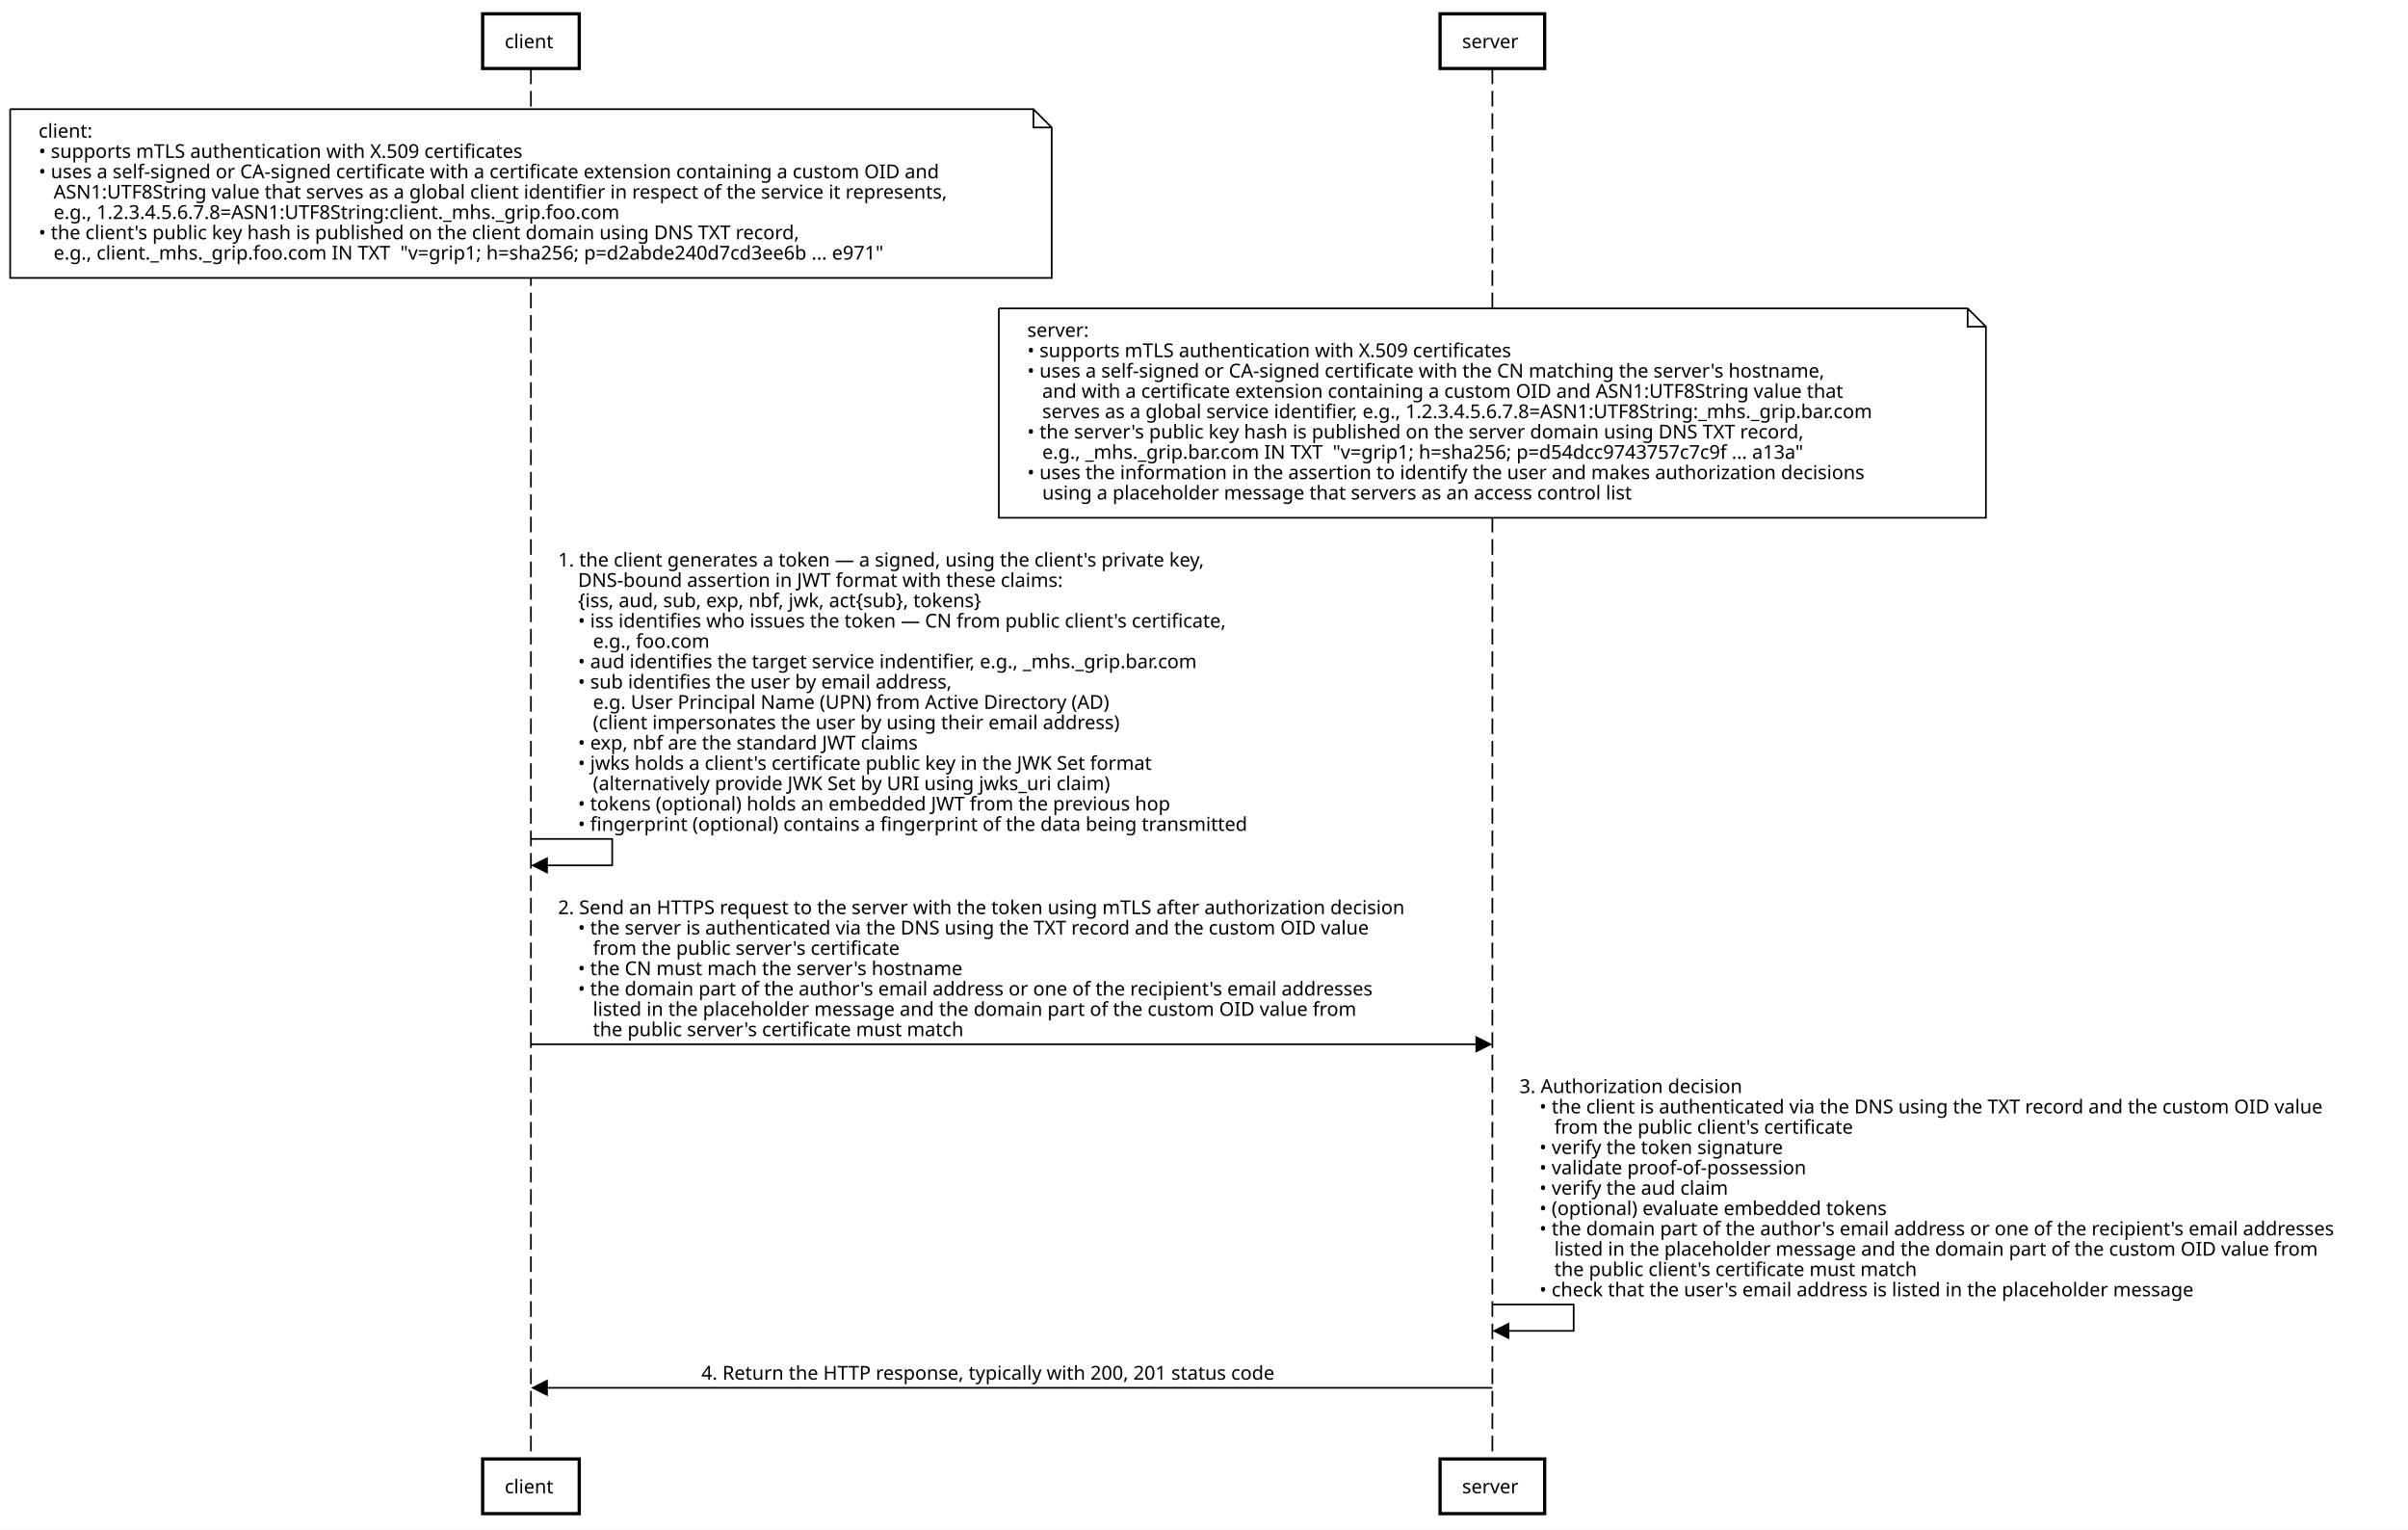
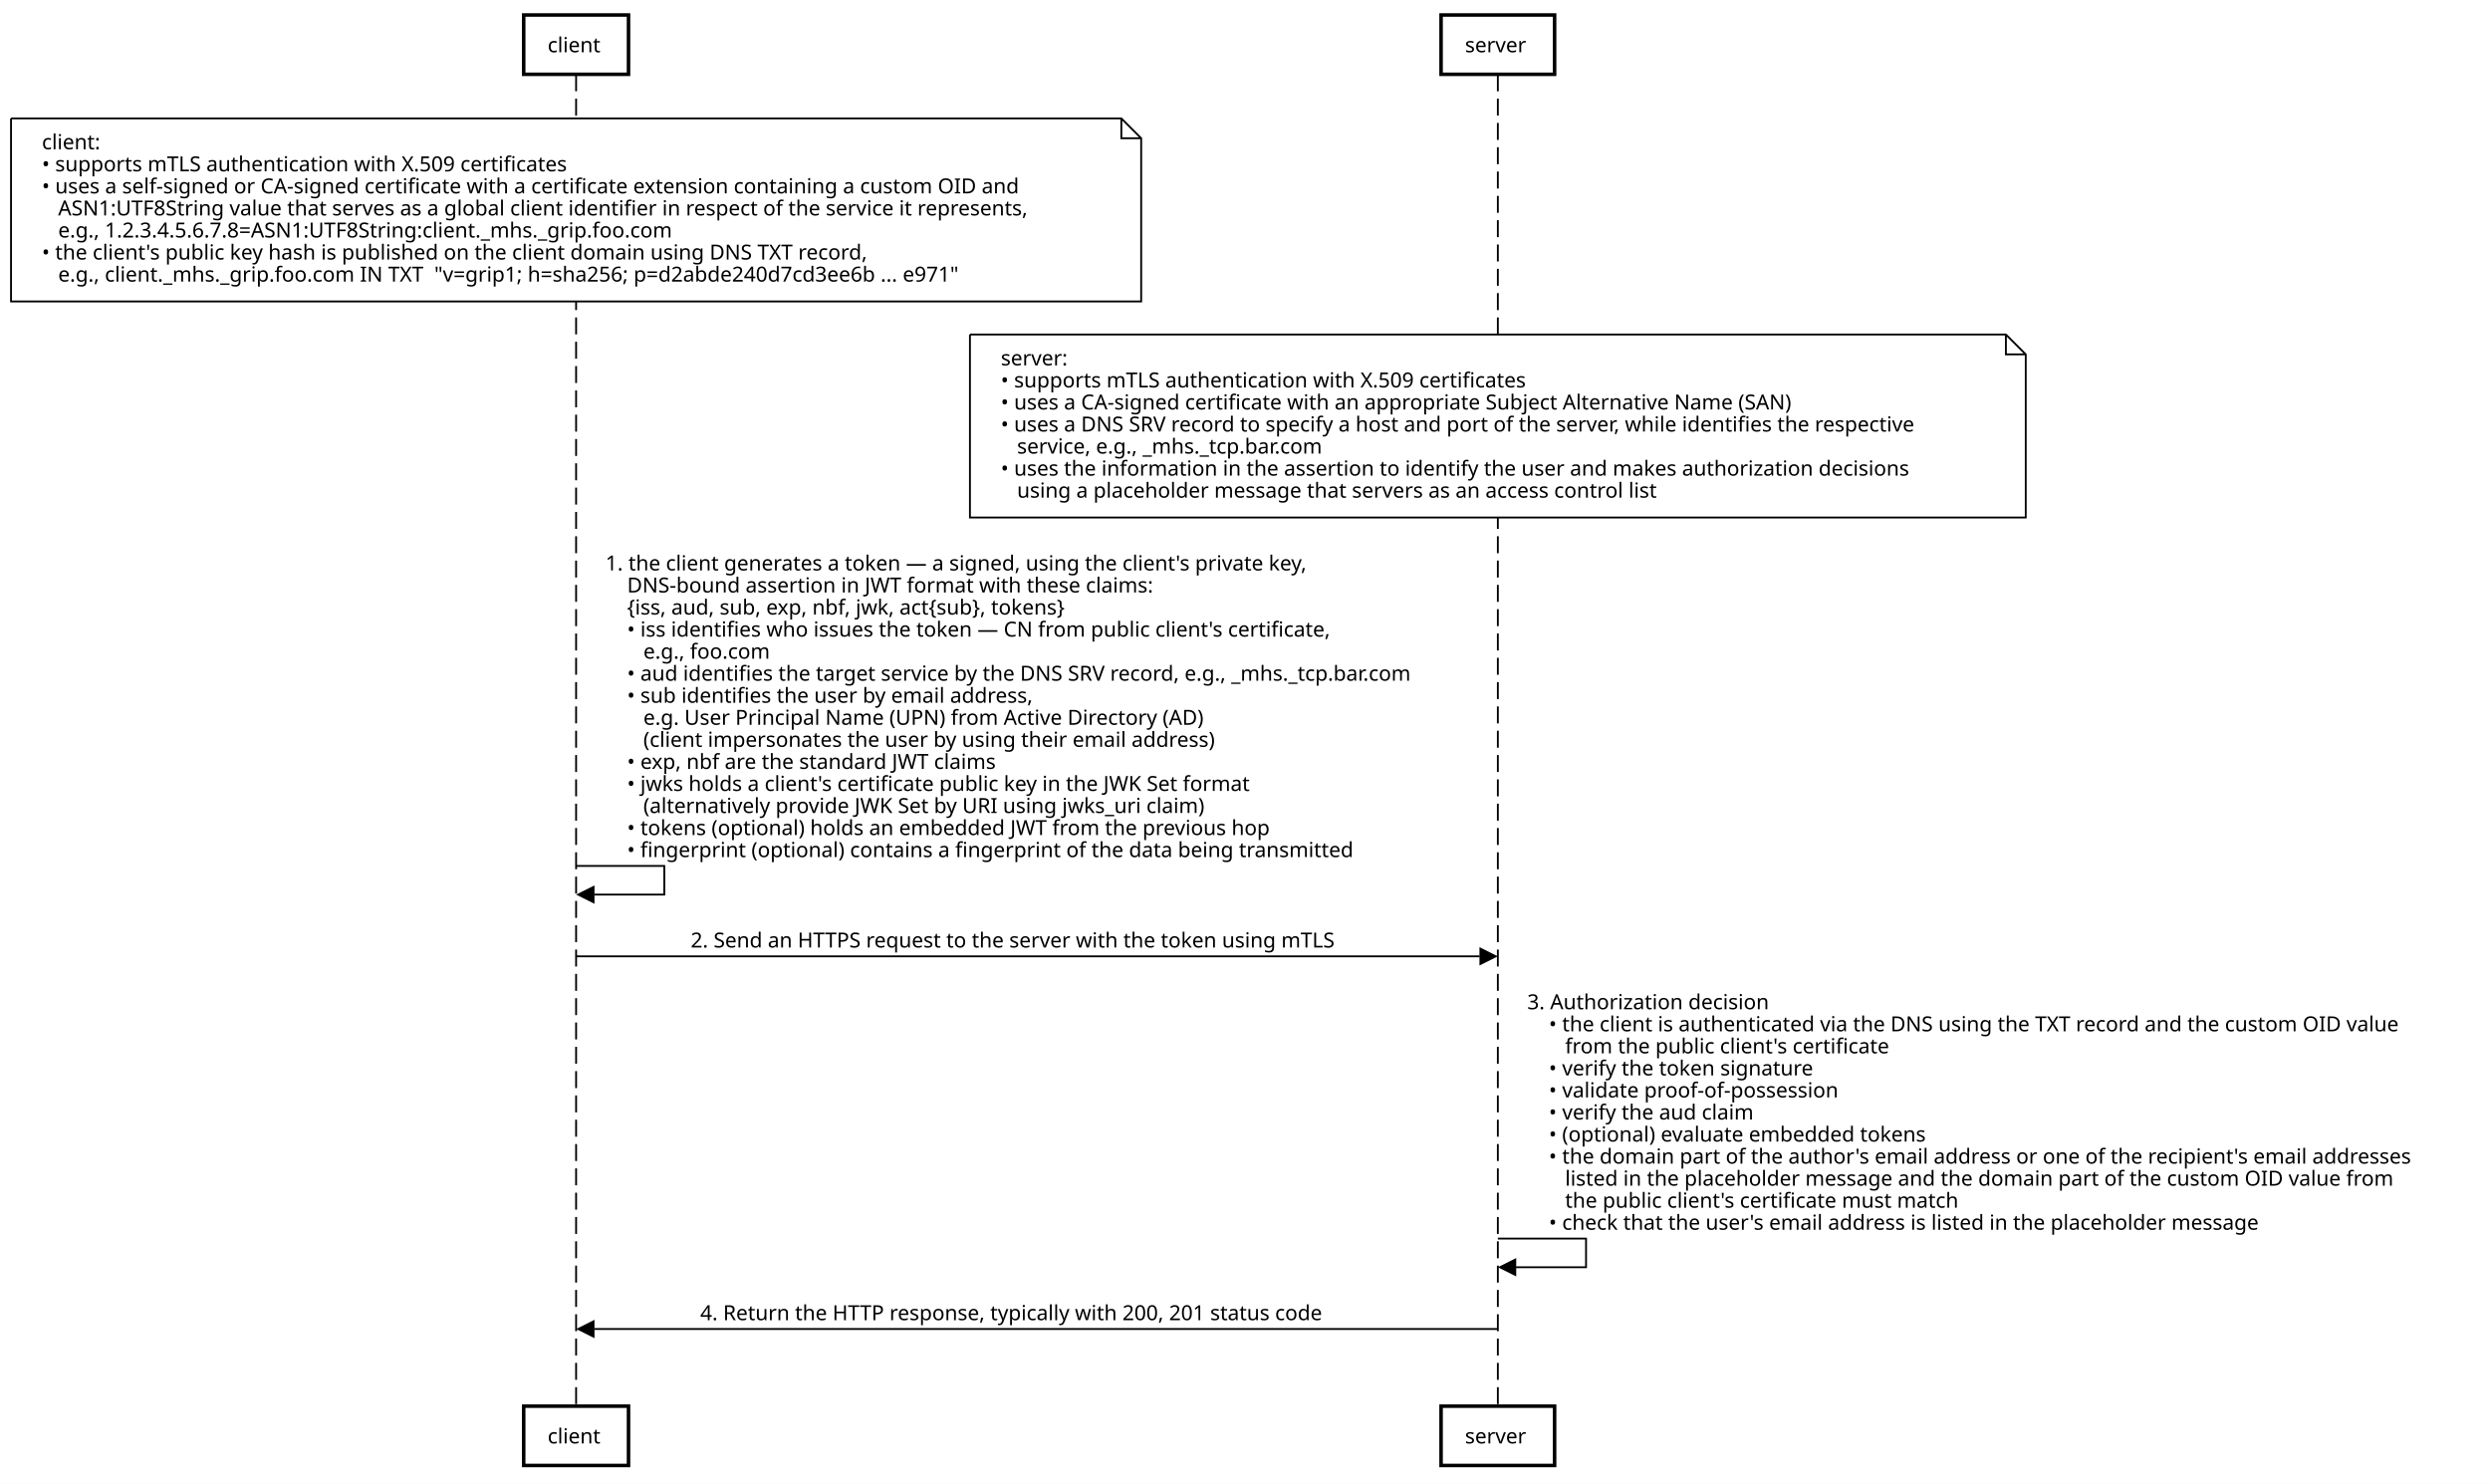
- <svg xmlns="http://www.w3.org/2000/svg" version="1.1" width="1340" height="851">
+ <svg xmlns="http://www.w3.org/2000/svg" version="1.1" width="1277" height="761">
  <defs />
  <g>
    <g />
    <g />
    <g />
    <g />
    <g />
    <g />
    <g />
    <g />
    <g />
    <g />
    <g />
    <g />
    <g />
    <g />
    <g />
    <g />
    <g />
    <g />
    <g />
    <g />
    <g />
    <g />
    <g />
    <g />
    <g />
    <g />
    <g />
    <g />
    <g />
    <g />
    <g />
    <g />
    <g />
    <g />
    <g />
    <g />
    <g />
    <g />
    <g />
    <g />
    <g />
    <g />
    <g />
-     <g />
-     <g />
-     <g />
-     <g />
-     <g />
-     <g />
-     <g />
-     <g />
-     <g>
-       <rect fill="white" stroke="none" x="0" y="0" width="1340" height="851" />
-     </g>
-     <g />
-     <g>
-       <path fill="none" stroke="black" paint-order="fill stroke markers" d=" M 295.454 38.111 L 295.454 811.646" stroke-miterlimit="10" stroke-width="0.942" stroke-dasharray="8.699,3.77" />
-       <path fill="none" stroke="black" paint-order="fill stroke markers" d=" M 830.478 38.111 L 830.478 811.646" stroke-miterlimit="10" stroke-width="0.942" stroke-dasharray="8.699,3.77" />
+     <g>
+       <rect fill="white" stroke="none" x="0" y="0" width="1277" height="761" />
+     </g>
+     <g />
+     <g>
+       <path fill="none" stroke="black" paint-order="fill stroke markers" d=" M 295.454 38.111 L 295.454 721.174" stroke-miterlimit="10" stroke-width="0.942" stroke-dasharray="8.699,3.77" />
+       <path fill="none" stroke="black" paint-order="fill stroke markers" d=" M 768.17 38.111 L 768.17 721.174" stroke-miterlimit="10" stroke-width="0.942" stroke-dasharray="8.699,3.77" />
    </g>
    <g>
      <path fill="none" stroke="none" />
      <g>
        <path fill="white" stroke="black" paint-order="fill stroke markers" d=" M 268.575 7.69 L 322.332 7.69 L 322.332 38.111 L 268.575 38.111 L 268.575 7.69 Z" stroke-miterlimit="10" stroke-width="1.809" stroke-dasharray="" />
      </g>
      <g>
        <text fill="black" stroke="none" font-family="sans-serif" font-size="8pt" font-style="normal" font-weight="normal" text-decoration="normal" x="280.845" y="26.802" text-anchor="start" dominant-baseline="alphabetic" xml:space="preserve">client</text>
      </g>
      <path fill="none" stroke="none" />
      <g>
-         <path fill="white" stroke="black" paint-order="fill stroke markers" d=" M 801.366 7.69 L 859.59 7.69 L 859.59 38.111 L 801.366 38.111 L 801.366 7.69 Z" stroke-miterlimit="10" stroke-width="1.809" stroke-dasharray="" />
-       </g>
-       <g>
-         <text fill="black" stroke="none" font-family="sans-serif" font-size="8pt" font-style="normal" font-weight="normal" text-decoration="normal" x="813.636" y="26.802" text-anchor="start" dominant-baseline="alphabetic" xml:space="preserve">server</text>
-       </g>
-       <path fill="none" stroke="none" />
-       <g>
-         <path fill="white" stroke="black" paint-order="fill stroke markers" d=" M 268.575 811.646 L 322.332 811.646 L 322.332 842.067 L 268.575 842.067 L 268.575 811.646 Z" stroke-miterlimit="10" stroke-width="1.809" stroke-dasharray="" />
-       </g>
-       <g>
-         <text fill="black" stroke="none" font-family="sans-serif" font-size="8pt" font-style="normal" font-weight="normal" text-decoration="normal" x="280.845" y="830.758" text-anchor="start" dominant-baseline="alphabetic" xml:space="preserve">client</text>
-       </g>
-       <path fill="none" stroke="none" />
-       <g>
-         <path fill="white" stroke="black" paint-order="fill stroke markers" d=" M 801.366 811.646 L 859.59 811.646 L 859.59 842.067 L 801.366 842.067 L 801.366 811.646 Z" stroke-miterlimit="10" stroke-width="1.809" stroke-dasharray="" />
-       </g>
-       <g>
-         <text fill="black" stroke="none" font-family="sans-serif" font-size="8pt" font-style="normal" font-weight="normal" text-decoration="normal" x="813.636" y="830.758" text-anchor="start" dominant-baseline="alphabetic" xml:space="preserve">server</text>
+         <path fill="white" stroke="black" paint-order="fill stroke markers" d=" M 739.058 7.69 L 797.282 7.69 L 797.282 38.111 L 739.058 38.111 L 739.058 7.69 Z" stroke-miterlimit="10" stroke-width="1.809" stroke-dasharray="" />
+       </g>
+       <g>
+         <text fill="black" stroke="none" font-family="sans-serif" font-size="8pt" font-style="normal" font-weight="normal" text-decoration="normal" x="751.329" y="26.802" text-anchor="start" dominant-baseline="alphabetic" xml:space="preserve">server</text>
+       </g>
+       <path fill="none" stroke="none" />
+       <g>
+         <path fill="white" stroke="black" paint-order="fill stroke markers" d=" M 268.575 721.174 L 322.332 721.174 L 322.332 751.595 L 268.575 751.595 L 268.575 721.174 Z" stroke-miterlimit="10" stroke-width="1.809" stroke-dasharray="" />
+       </g>
+       <g>
+         <text fill="black" stroke="none" font-family="sans-serif" font-size="8pt" font-style="normal" font-weight="normal" text-decoration="normal" x="280.845" y="740.286" text-anchor="start" dominant-baseline="alphabetic" xml:space="preserve">client</text>
+       </g>
+       <path fill="none" stroke="none" />
+       <g>
+         <path fill="white" stroke="black" paint-order="fill stroke markers" d=" M 739.058 721.174 L 797.282 721.174 L 797.282 751.595 L 739.058 751.595 L 739.058 721.174 Z" stroke-miterlimit="10" stroke-width="1.809" stroke-dasharray="" />
+       </g>
+       <g>
+         <text fill="black" stroke="none" font-family="sans-serif" font-size="8pt" font-style="normal" font-weight="normal" text-decoration="normal" x="751.329" y="740.286" text-anchor="start" dominant-baseline="alphabetic" xml:space="preserve">server</text>
      </g>
    </g>
    <g>
      <path fill="white" stroke="black" paint-order="fill stroke markers" d=" M 5.654 60.729 L 575.075 60.729 L 585.253 70.907 L 585.253 154.594 L 5.654 154.594 L 5.654 60.729 M 575.075 60.729 L 575.075 70.907 L 585.253 70.907" stroke-miterlimit="10" stroke-width="0.942" stroke-dasharray="" />
      <g>
        <text fill="black" stroke="none" font-family="sans-serif" font-size="8pt" font-style="normal" font-weight="normal" text-decoration="normal" x="21.487" y="76.562" text-anchor="start" dominant-baseline="alphabetic" xml:space="preserve">client:</text>
        <text fill="black" stroke="none" font-family="sans-serif" font-size="8pt" font-style="normal" font-weight="normal" text-decoration="normal" x="21.487" y="87.871" text-anchor="start" dominant-baseline="alphabetic" xml:space="preserve">• supports mTLS authentication with X.509 certificates</text>
        <text fill="black" stroke="none" font-family="sans-serif" font-size="8pt" font-style="normal" font-weight="normal" text-decoration="normal" x="21.487" y="99.18" text-anchor="start" dominant-baseline="alphabetic" xml:space="preserve">• uses a self-signed or CA-signed certificate with a certificate extension containing a custom OID and</text>
        <text fill="black" stroke="none" font-family="sans-serif" font-size="8pt" font-style="normal" font-weight="normal" text-decoration="normal" x="21.487" y="110.489" text-anchor="start" dominant-baseline="alphabetic" xml:space="preserve">   ASN1:UTF8String value that serves as a global client identifier in respect of the service it represents,</text>
        <text fill="black" stroke="none" font-family="sans-serif" font-size="8pt" font-style="normal" font-weight="normal" text-decoration="normal" x="21.487" y="121.798" text-anchor="start" dominant-baseline="alphabetic" xml:space="preserve">   e.g., 1.2.3.4.5.6.7.8=ASN1:UTF8String:client._mhs._grip.foo.com</text>
        <text fill="black" stroke="none" font-family="sans-serif" font-size="8pt" font-style="normal" font-weight="normal" text-decoration="normal" x="21.487" y="133.107" text-anchor="start" dominant-baseline="alphabetic" xml:space="preserve">• the client's public key hash is published on the client domain using DNS TXT record,</text>
        <text fill="black" stroke="none" font-family="sans-serif" font-size="8pt" font-style="normal" font-weight="normal" text-decoration="normal" x="21.487" y="144.416" text-anchor="start" dominant-baseline="alphabetic" xml:space="preserve">   e.g., client._mhs._grip.foo.com IN TXT  "v=grip1; h=sha256; p=d2abde240d7cd3ee6b ... e971"</text>
      </g>
-       <path fill="white" stroke="black" paint-order="fill stroke markers" d=" M 555.828 171.557 L 1094.949 171.557 L 1105.127 181.735 L 1105.127 288.04 L 555.828 288.04 L 555.828 171.557 M 1094.949 171.557 L 1094.949 181.735 L 1105.127 181.735" stroke-miterlimit="10" stroke-width="0.942" stroke-dasharray="" />
-       <g>
-         <text fill="black" stroke="none" font-family="sans-serif" font-size="8pt" font-style="normal" font-weight="normal" text-decoration="normal" x="571.661" y="187.39" text-anchor="start" dominant-baseline="alphabetic" xml:space="preserve">server:</text>
-         <text fill="black" stroke="none" font-family="sans-serif" font-size="8pt" font-style="normal" font-weight="normal" text-decoration="normal" x="571.661" y="198.699" text-anchor="start" dominant-baseline="alphabetic" xml:space="preserve">• supports mTLS authentication with X.509 certificates</text>
-         <text fill="black" stroke="none" font-family="sans-serif" font-size="8pt" font-style="normal" font-weight="normal" text-decoration="normal" x="571.661" y="210.008" text-anchor="start" dominant-baseline="alphabetic" xml:space="preserve">• uses a self-signed or CA-signed certificate with the CN matching the server's hostname,</text>
-         <text fill="black" stroke="none" font-family="sans-serif" font-size="8pt" font-style="normal" font-weight="normal" text-decoration="normal" x="571.661" y="221.317" text-anchor="start" dominant-baseline="alphabetic" xml:space="preserve">   and with a certificate extension containing a custom OID and ASN1:UTF8String value that</text>
-         <text fill="black" stroke="none" font-family="sans-serif" font-size="8pt" font-style="normal" font-weight="normal" text-decoration="normal" x="571.661" y="232.626" text-anchor="start" dominant-baseline="alphabetic" xml:space="preserve">   serves as a global service identifier, e.g., 1.2.3.4.5.6.7.8=ASN1:UTF8String:_mhs._grip.bar.com</text>
-         <text fill="black" stroke="none" font-family="sans-serif" font-size="8pt" font-style="normal" font-weight="normal" text-decoration="normal" x="571.661" y="243.935" text-anchor="start" dominant-baseline="alphabetic" xml:space="preserve">• the server's public key hash is published on the server domain using DNS TXT record,</text>
-         <text fill="black" stroke="none" font-family="sans-serif" font-size="8pt" font-style="normal" font-weight="normal" text-decoration="normal" x="571.661" y="255.244" text-anchor="start" dominant-baseline="alphabetic" xml:space="preserve">   e.g., _mhs._grip.bar.com IN TXT  "v=grip1; h=sha256; p=d54dcc9743757c7c9f ... a13a"</text>
-         <text fill="black" stroke="none" font-family="sans-serif" font-size="8pt" font-style="normal" font-weight="normal" text-decoration="normal" x="571.661" y="266.553" text-anchor="start" dominant-baseline="alphabetic" xml:space="preserve">• uses the information in the assertion to identify the user and makes authorization decisions</text>
-         <text fill="black" stroke="none" font-family="sans-serif" font-size="8pt" font-style="normal" font-weight="normal" text-decoration="normal" x="571.661" y="277.862" text-anchor="start" dominant-baseline="alphabetic" xml:space="preserve">   using a placeholder message that servers as an access control list</text>
-       </g>
-       <g>
-         <g>
-           <rect fill="white" stroke="none" x="308.836" y="305.003" width="393.609" height="14.702" />
-         </g>
-         <g>
-           <rect fill="white" stroke="none" x="308.836" y="316.312" width="305.043" height="14.702" />
-         </g>
-         <g>
-           <rect fill="white" stroke="none" x="308.836" y="327.621" width="269.859" height="14.702" />
-         </g>
-         <g>
-           <rect fill="white" stroke="none" x="308.836" y="338.93" width="406.426" height="14.702" />
-         </g>
-         <g>
-           <rect fill="white" stroke="none" x="308.836" y="350.239" width="96.609" height="14.702" />
-         </g>
-         <g>
-           <rect fill="white" stroke="none" x="308.836" y="361.548" width="392.109" height="14.702" />
-         </g>
-         <g>
-           <rect fill="white" stroke="none" x="308.836" y="372.857" width="243.109" height="14.702" />
-         </g>
-         <g>
-           <rect fill="white" stroke="none" x="308.836" y="384.166" width="336.143" height="14.702" />
-         </g>
-         <g>
-           <rect fill="white" stroke="none" x="308.836" y="395.475" width="342.643" height="14.702" />
-         </g>
-         <g>
-           <rect fill="white" stroke="none" x="308.836" y="406.784" width="223.126" height="14.702" />
-         </g>
-         <g>
-           <rect fill="white" stroke="none" x="308.836" y="418.093" width="364.976" height="14.702" />
-         </g>
-         <g>
-           <rect fill="white" stroke="none" x="308.836" y="429.402" width="338.843" height="14.702" />
-         </g>
-         <g>
-           <rect fill="white" stroke="none" x="308.836" y="440.711" width="370.476" height="14.702" />
-         </g>
-         <g>
-           <rect fill="white" stroke="none" x="308.836" y="452.02" width="415.959" height="14.702" />
-         </g>
-         <text fill="black" stroke="none" font-family="sans-serif" font-size="8pt" font-style="normal" font-weight="normal" text-decoration="normal" x="310.532" y="315.181" text-anchor="start" dominant-baseline="alphabetic" xml:space="preserve">1. the client generates a token — a signed, using the client's private key,</text>
-         <text fill="black" stroke="none" font-family="sans-serif" font-size="8pt" font-style="normal" font-weight="normal" text-decoration="normal" x="310.532" y="326.49" text-anchor="start" dominant-baseline="alphabetic" xml:space="preserve">    DNS-bound assertion in JWT format with these claims:</text>
-         <text fill="black" stroke="none" font-family="sans-serif" font-size="8pt" font-style="normal" font-weight="normal" text-decoration="normal" x="310.532" y="337.799" text-anchor="start" dominant-baseline="alphabetic" xml:space="preserve">    {iss, aud, sub, exp, nbf, jwk, act{sub}, tokens}</text>
-         <text fill="black" stroke="none" font-family="sans-serif" font-size="8pt" font-style="normal" font-weight="normal" text-decoration="normal" x="310.532" y="349.108" text-anchor="start" dominant-baseline="alphabetic" xml:space="preserve">    • iss identifies who issues the token — CN from public client's certificate,</text>
-         <text fill="black" stroke="none" font-family="sans-serif" font-size="8pt" font-style="normal" font-weight="normal" text-decoration="normal" x="310.532" y="360.417" text-anchor="start" dominant-baseline="alphabetic" xml:space="preserve">       e.g., foo.com</text>
-         <text fill="black" stroke="none" font-family="sans-serif" font-size="8pt" font-style="normal" font-weight="normal" text-decoration="normal" x="310.532" y="371.726" text-anchor="start" dominant-baseline="alphabetic" xml:space="preserve">    • aud identifies the target service indentifier, e.g., _mhs._grip.bar.com</text>
-         <text fill="black" stroke="none" font-family="sans-serif" font-size="8pt" font-style="normal" font-weight="normal" text-decoration="normal" x="310.532" y="383.035" text-anchor="start" dominant-baseline="alphabetic" xml:space="preserve">    • sub identifies the user by email address,</text>
-         <text fill="black" stroke="none" font-family="sans-serif" font-size="8pt" font-style="normal" font-weight="normal" text-decoration="normal" x="310.532" y="394.344" text-anchor="start" dominant-baseline="alphabetic" xml:space="preserve">       e.g. User Principal Name (UPN) from Active Directory (AD)</text>
-         <text fill="black" stroke="none" font-family="sans-serif" font-size="8pt" font-style="normal" font-weight="normal" text-decoration="normal" x="310.532" y="405.653" text-anchor="start" dominant-baseline="alphabetic" xml:space="preserve">       (client impersonates the user by using their email address)</text>
-         <text fill="black" stroke="none" font-family="sans-serif" font-size="8pt" font-style="normal" font-weight="normal" text-decoration="normal" x="310.532" y="416.962" text-anchor="start" dominant-baseline="alphabetic" xml:space="preserve">    • exp, nbf are the standard JWT claims</text>
-         <text fill="black" stroke="none" font-family="sans-serif" font-size="8pt" font-style="normal" font-weight="normal" text-decoration="normal" x="310.532" y="428.271" text-anchor="start" dominant-baseline="alphabetic" xml:space="preserve">    • jwks holds a client's certificate public key in the JWK Set format</text>
-         <text fill="black" stroke="none" font-family="sans-serif" font-size="8pt" font-style="normal" font-weight="normal" text-decoration="normal" x="310.532" y="439.58" text-anchor="start" dominant-baseline="alphabetic" xml:space="preserve">       (alternatively provide JWK Set by URI using jwks_uri claim)</text>
-         <text fill="black" stroke="none" font-family="sans-serif" font-size="8pt" font-style="normal" font-weight="normal" text-decoration="normal" x="310.532" y="450.889" text-anchor="start" dominant-baseline="alphabetic" xml:space="preserve">    • tokens (optional) holds an embedded JWT from the previous hop</text>
-         <text fill="black" stroke="none" font-family="sans-serif" font-size="8pt" font-style="normal" font-weight="normal" text-decoration="normal" x="310.532" y="462.198" text-anchor="start" dominant-baseline="alphabetic" xml:space="preserve">    • fingerprint (optional) contains a fingerprint of the data being transmitted</text>
-       </g>
-       <g>
-         <path fill="none" stroke="black" paint-order="fill stroke markers" d=" M 295.454 466.722 L 340.69 466.722 L 340.69 481.424 L 304.765 481.424" stroke-miterlimit="10" stroke-width="0.942" stroke-dasharray="" />
-         <g transform="translate(295.4537,481.4236) translate(-295.4537,-481.4236)">
-           <path fill="black" stroke="none" paint-order="stroke fill markers" d=" M 304.878 476.711 L 295.454 481.424 L 304.878 486.136 Z" />
-         </g>
-       </g>
-       <g>
-         <g>
-           <rect fill="white" stroke="none" x="308.836" y="498.387" width="508.259" height="14.702" />
-         </g>
-         <g>
-           <rect fill="white" stroke="none" x="308.836" y="509.696" width="493.343" height="14.702" />
-         </g>
-         <g>
-           <rect fill="white" stroke="none" x="308.836" y="521.005" width="210.676" height="14.702" />
-         </g>
-         <g>
-           <rect fill="white" stroke="none" x="308.836" y="532.314" width="248.876" height="14.702" />
-         </g>
-         <g>
-           <rect fill="white" stroke="none" x="308.836" y="543.623" width="492.293" height="14.702" />
-         </g>
-         <g>
-           <rect fill="white" stroke="none" x="308.836" y="554.932" width="480.476" height="14.702" />
-         </g>
-         <g>
-           <rect fill="white" stroke="none" x="308.836" y="566.241" width="249.776" height="14.702" />
-         </g>
-         <text fill="black" stroke="none" font-family="sans-serif" font-size="8pt" font-style="normal" font-weight="normal" text-decoration="normal" x="310.532" y="508.565" text-anchor="start" dominant-baseline="alphabetic" xml:space="preserve">2. Send an HTTPS request to the server with the token using mTLS after authorization decision</text>
-         <text fill="black" stroke="none" font-family="sans-serif" font-size="8pt" font-style="normal" font-weight="normal" text-decoration="normal" x="310.532" y="519.874" text-anchor="start" dominant-baseline="alphabetic" xml:space="preserve">    • the server is authenticated via the DNS using the TXT record and the custom OID value</text>
-         <text fill="black" stroke="none" font-family="sans-serif" font-size="8pt" font-style="normal" font-weight="normal" text-decoration="normal" x="310.532" y="531.183" text-anchor="start" dominant-baseline="alphabetic" xml:space="preserve">       from the public server's certificate</text>
-         <text fill="black" stroke="none" font-family="sans-serif" font-size="8pt" font-style="normal" font-weight="normal" text-decoration="normal" x="310.532" y="542.492" text-anchor="start" dominant-baseline="alphabetic" xml:space="preserve">    • the CN must mach the server's hostname</text>
-         <text fill="black" stroke="none" font-family="sans-serif" font-size="8pt" font-style="normal" font-weight="normal" text-decoration="normal" x="310.532" y="553.801" text-anchor="start" dominant-baseline="alphabetic" xml:space="preserve">    • the domain part of the author's email address or one of the recipient's email addresses</text>
-         <text fill="black" stroke="none" font-family="sans-serif" font-size="8pt" font-style="normal" font-weight="normal" text-decoration="normal" x="310.532" y="565.11" text-anchor="start" dominant-baseline="alphabetic" xml:space="preserve">       listed in the placeholder message and the domain part of the custom OID value from</text>
-         <text fill="black" stroke="none" font-family="sans-serif" font-size="8pt" font-style="normal" font-weight="normal" text-decoration="normal" x="310.532" y="576.419" text-anchor="start" dominant-baseline="alphabetic" xml:space="preserve">       the public server's certificate must match</text>
-       </g>
-       <g>
-         <path fill="none" stroke="black" paint-order="fill stroke markers" d=" M 295.454 580.943 L 821.167 580.943" stroke-miterlimit="10" stroke-width="0.942" stroke-dasharray="" />
-         <g transform="translate(830.4777,580.9427) translate(-830.4777,-580.9427)">
-           <path fill="black" stroke="none" paint-order="stroke fill markers" d=" M 821.054 576.231 L 830.478 580.943 L 821.054 585.655 Z" />
-         </g>
-       </g>
-       <g>
-         <g>
-           <rect fill="white" stroke="none" x="843.86" y="597.906" width="135.443" height="14.702" />
-         </g>
-         <g>
-           <rect fill="white" stroke="none" x="843.86" y="609.215" width="488.876" height="14.702" />
-         </g>
-         <g>
-           <rect fill="white" stroke="none" x="843.86" y="620.524" width="206.209" height="14.702" />
-         </g>
-         <g>
-           <rect fill="white" stroke="none" x="843.86" y="631.833" width="164.126" height="14.702" />
-         </g>
-         <g>
-           <rect fill="white" stroke="none" x="843.86" y="643.142" width="175.543" height="14.702" />
-         </g>
-         <g>
-           <rect fill="white" stroke="none" x="843.86" y="654.451" width="132.893" height="14.702" />
-         </g>
-         <g>
-           <rect fill="white" stroke="none" x="843.86" y="665.76" width="226.793" height="14.702" />
-         </g>
-         <g>
-           <rect fill="white" stroke="none" x="843.86" y="677.069" width="492.293" height="14.702" />
-         </g>
-         <g>
-           <rect fill="white" stroke="none" x="843.86" y="688.378" width="480.476" height="14.702" />
-         </g>
-         <g>
-           <rect fill="white" stroke="none" x="843.86" y="699.687" width="245.309" height="14.702" />
-         </g>
-         <g>
-           <rect fill="white" stroke="none" x="843.86" y="710.996" width="411.793" height="14.702" />
-         </g>
-         <text fill="black" stroke="none" font-family="sans-serif" font-size="8pt" font-style="normal" font-weight="normal" text-decoration="normal" x="845.556" y="608.084" text-anchor="start" dominant-baseline="alphabetic" xml:space="preserve">3. Authorization decision</text>
-         <text fill="black" stroke="none" font-family="sans-serif" font-size="8pt" font-style="normal" font-weight="normal" text-decoration="normal" x="845.556" y="619.393" text-anchor="start" dominant-baseline="alphabetic" xml:space="preserve">    • the client is authenticated via the DNS using the TXT record and the custom OID value</text>
-         <text fill="black" stroke="none" font-family="sans-serif" font-size="8pt" font-style="normal" font-weight="normal" text-decoration="normal" x="845.556" y="630.702" text-anchor="start" dominant-baseline="alphabetic" xml:space="preserve">       from the public client's certificate</text>
-         <text fill="black" stroke="none" font-family="sans-serif" font-size="8pt" font-style="normal" font-weight="normal" text-decoration="normal" x="845.556" y="642.011" text-anchor="start" dominant-baseline="alphabetic" xml:space="preserve">    • verify the token signature</text>
-         <text fill="black" stroke="none" font-family="sans-serif" font-size="8pt" font-style="normal" font-weight="normal" text-decoration="normal" x="845.556" y="653.32" text-anchor="start" dominant-baseline="alphabetic" xml:space="preserve">    • validate proof-of-possession</text>
-         <text fill="black" stroke="none" font-family="sans-serif" font-size="8pt" font-style="normal" font-weight="normal" text-decoration="normal" x="845.556" y="664.629" text-anchor="start" dominant-baseline="alphabetic" xml:space="preserve">    • verify the aud claim</text>
-         <text fill="black" stroke="none" font-family="sans-serif" font-size="8pt" font-style="normal" font-weight="normal" text-decoration="normal" x="845.556" y="675.938" text-anchor="start" dominant-baseline="alphabetic" xml:space="preserve">    • (optional) evaluate embedded tokens</text>
-         <text fill="black" stroke="none" font-family="sans-serif" font-size="8pt" font-style="normal" font-weight="normal" text-decoration="normal" x="845.556" y="687.247" text-anchor="start" dominant-baseline="alphabetic" xml:space="preserve">    • the domain part of the author's email address or one of the recipient's email addresses</text>
-         <text fill="black" stroke="none" font-family="sans-serif" font-size="8pt" font-style="normal" font-weight="normal" text-decoration="normal" x="845.556" y="698.556" text-anchor="start" dominant-baseline="alphabetic" xml:space="preserve">       listed in the placeholder message and the domain part of the custom OID value from</text>
-         <text fill="black" stroke="none" font-family="sans-serif" font-size="8pt" font-style="normal" font-weight="normal" text-decoration="normal" x="845.556" y="709.865" text-anchor="start" dominant-baseline="alphabetic" xml:space="preserve">       the public client's certificate must match</text>
-         <text fill="black" stroke="none" font-family="sans-serif" font-size="8pt" font-style="normal" font-weight="normal" text-decoration="normal" x="845.556" y="721.174" text-anchor="start" dominant-baseline="alphabetic" xml:space="preserve">    • check that the user's email address is listed in the placeholder message</text>
-       </g>
-       <g>
-         <path fill="none" stroke="black" paint-order="fill stroke markers" d=" M 830.478 725.698 L 875.714 725.698 L 875.714 740.399 L 839.789 740.399" stroke-miterlimit="10" stroke-width="0.942" stroke-dasharray="" />
-         <g transform="translate(830.4777,740.3994) translate(-830.4777,-740.3994)">
-           <path fill="black" stroke="none" paint-order="stroke fill markers" d=" M 839.902 735.687 L 830.478 740.399 L 839.902 745.111 Z" />
-         </g>
-       </g>
-       <g>
-         <g>
-           <rect fill="white" stroke="none" x="388.578" y="757.363" width="348.776" height="14.702" />
-         </g>
-         <text fill="black" stroke="none" font-family="sans-serif" font-size="8pt" font-style="normal" font-weight="normal" text-decoration="normal" x="390.274" y="767.541" text-anchor="start" dominant-baseline="alphabetic" xml:space="preserve">4. Return the HTTP response, typically with 200, 201 status code</text>
-       </g>
-       <g>
-         <path fill="none" stroke="black" paint-order="fill stroke markers" d=" M 830.478 772.065 L 304.765 772.065" stroke-miterlimit="10" stroke-width="0.942" stroke-dasharray="" />
-         <g transform="translate(295.4537,772.0645) translate(-295.4537,-772.0645)">
-           <path fill="black" stroke="none" paint-order="stroke fill markers" d=" M 304.878 767.352 L 295.454 772.065 L 304.878 776.777 Z" />
+       <path fill="white" stroke="black" paint-order="fill stroke markers" d=" M 497.438 171.557 L 1028.725 171.557 L 1038.903 181.735 L 1038.903 265.422 L 497.438 265.422 L 497.438 171.557 M 1028.725 171.557 L 1028.725 181.735 L 1038.903 181.735" stroke-miterlimit="10" stroke-width="0.942" stroke-dasharray="" />
+       <g>
+         <text fill="black" stroke="none" font-family="sans-serif" font-size="8pt" font-style="normal" font-weight="normal" text-decoration="normal" x="513.27" y="187.39" text-anchor="start" dominant-baseline="alphabetic" xml:space="preserve">server:</text>
+         <text fill="black" stroke="none" font-family="sans-serif" font-size="8pt" font-style="normal" font-weight="normal" text-decoration="normal" x="513.27" y="198.699" text-anchor="start" dominant-baseline="alphabetic" xml:space="preserve">• supports mTLS authentication with X.509 certificates</text>
+         <text fill="black" stroke="none" font-family="sans-serif" font-size="8pt" font-style="normal" font-weight="normal" text-decoration="normal" x="513.27" y="210.008" text-anchor="start" dominant-baseline="alphabetic" xml:space="preserve">• uses a CA-signed certificate with an appropriate Subject Alternative Name (SAN)</text>
+         <text fill="black" stroke="none" font-family="sans-serif" font-size="8pt" font-style="normal" font-weight="normal" text-decoration="normal" x="513.27" y="221.317" text-anchor="start" dominant-baseline="alphabetic" xml:space="preserve">• uses a DNS SRV record to specify a host and port of the server, while identifies the respective</text>
+         <text fill="black" stroke="none" font-family="sans-serif" font-size="8pt" font-style="normal" font-weight="normal" text-decoration="normal" x="513.27" y="232.626" text-anchor="start" dominant-baseline="alphabetic" xml:space="preserve">   service, e.g., _mhs._tcp.bar.com</text>
+         <text fill="black" stroke="none" font-family="sans-serif" font-size="8pt" font-style="normal" font-weight="normal" text-decoration="normal" x="513.27" y="243.935" text-anchor="start" dominant-baseline="alphabetic" xml:space="preserve">• uses the information in the assertion to identify the user and makes authorization decisions</text>
+         <text fill="black" stroke="none" font-family="sans-serif" font-size="8pt" font-style="normal" font-weight="normal" text-decoration="normal" x="513.27" y="255.244" text-anchor="start" dominant-baseline="alphabetic" xml:space="preserve">   using a placeholder message that servers as an access control list</text>
+       </g>
+       <g>
+         <g>
+           <rect fill="white" stroke="none" x="308.836" y="282.385" width="393.609" height="14.702" />
+         </g>
+         <g>
+           <rect fill="white" stroke="none" x="308.836" y="293.694" width="305.043" height="14.702" />
+         </g>
+         <g>
+           <rect fill="white" stroke="none" x="308.836" y="305.003" width="269.859" height="14.702" />
+         </g>
+         <g>
+           <rect fill="white" stroke="none" x="308.836" y="316.312" width="406.426" height="14.702" />
+         </g>
+         <g>
+           <rect fill="white" stroke="none" x="308.836" y="327.621" width="96.609" height="14.702" />
+         </g>
+         <g>
+           <rect fill="white" stroke="none" x="308.836" y="338.93" width="455.376" height="14.702" />
+         </g>
+         <g>
+           <rect fill="white" stroke="none" x="308.836" y="350.239" width="243.109" height="14.702" />
+         </g>
+         <g>
+           <rect fill="white" stroke="none" x="308.836" y="361.548" width="336.143" height="14.702" />
+         </g>
+         <g>
+           <rect fill="white" stroke="none" x="308.836" y="372.857" width="342.643" height="14.702" />
+         </g>
+         <g>
+           <rect fill="white" stroke="none" x="308.836" y="384.166" width="223.126" height="14.702" />
+         </g>
+         <g>
+           <rect fill="white" stroke="none" x="308.836" y="395.475" width="364.976" height="14.702" />
+         </g>
+         <g>
+           <rect fill="white" stroke="none" x="308.836" y="406.784" width="338.843" height="14.702" />
+         </g>
+         <g>
+           <rect fill="white" stroke="none" x="308.836" y="418.093" width="370.476" height="14.702" />
+         </g>
+         <g>
+           <rect fill="white" stroke="none" x="308.836" y="429.402" width="415.959" height="14.702" />
+         </g>
+         <text fill="black" stroke="none" font-family="sans-serif" font-size="8pt" font-style="normal" font-weight="normal" text-decoration="normal" x="310.532" y="292.563" text-anchor="start" dominant-baseline="alphabetic" xml:space="preserve">1. the client generates a token — a signed, using the client's private key,</text>
+         <text fill="black" stroke="none" font-family="sans-serif" font-size="8pt" font-style="normal" font-weight="normal" text-decoration="normal" x="310.532" y="303.872" text-anchor="start" dominant-baseline="alphabetic" xml:space="preserve">    DNS-bound assertion in JWT format with these claims:</text>
+         <text fill="black" stroke="none" font-family="sans-serif" font-size="8pt" font-style="normal" font-weight="normal" text-decoration="normal" x="310.532" y="315.181" text-anchor="start" dominant-baseline="alphabetic" xml:space="preserve">    {iss, aud, sub, exp, nbf, jwk, act{sub}, tokens}</text>
+         <text fill="black" stroke="none" font-family="sans-serif" font-size="8pt" font-style="normal" font-weight="normal" text-decoration="normal" x="310.532" y="326.49" text-anchor="start" dominant-baseline="alphabetic" xml:space="preserve">    • iss identifies who issues the token — CN from public client's certificate,</text>
+         <text fill="black" stroke="none" font-family="sans-serif" font-size="8pt" font-style="normal" font-weight="normal" text-decoration="normal" x="310.532" y="337.799" text-anchor="start" dominant-baseline="alphabetic" xml:space="preserve">       e.g., foo.com</text>
+         <text fill="black" stroke="none" font-family="sans-serif" font-size="8pt" font-style="normal" font-weight="normal" text-decoration="normal" x="310.532" y="349.108" text-anchor="start" dominant-baseline="alphabetic" xml:space="preserve">    • aud identifies the target service by the DNS SRV record, e.g., _mhs._tcp.bar.com</text>
+         <text fill="black" stroke="none" font-family="sans-serif" font-size="8pt" font-style="normal" font-weight="normal" text-decoration="normal" x="310.532" y="360.417" text-anchor="start" dominant-baseline="alphabetic" xml:space="preserve">    • sub identifies the user by email address,</text>
+         <text fill="black" stroke="none" font-family="sans-serif" font-size="8pt" font-style="normal" font-weight="normal" text-decoration="normal" x="310.532" y="371.726" text-anchor="start" dominant-baseline="alphabetic" xml:space="preserve">       e.g. User Principal Name (UPN) from Active Directory (AD)</text>
+         <text fill="black" stroke="none" font-family="sans-serif" font-size="8pt" font-style="normal" font-weight="normal" text-decoration="normal" x="310.532" y="383.035" text-anchor="start" dominant-baseline="alphabetic" xml:space="preserve">       (client impersonates the user by using their email address)</text>
+         <text fill="black" stroke="none" font-family="sans-serif" font-size="8pt" font-style="normal" font-weight="normal" text-decoration="normal" x="310.532" y="394.344" text-anchor="start" dominant-baseline="alphabetic" xml:space="preserve">    • exp, nbf are the standard JWT claims</text>
+         <text fill="black" stroke="none" font-family="sans-serif" font-size="8pt" font-style="normal" font-weight="normal" text-decoration="normal" x="310.532" y="405.653" text-anchor="start" dominant-baseline="alphabetic" xml:space="preserve">    • jwks holds a client's certificate public key in the JWK Set format</text>
+         <text fill="black" stroke="none" font-family="sans-serif" font-size="8pt" font-style="normal" font-weight="normal" text-decoration="normal" x="310.532" y="416.962" text-anchor="start" dominant-baseline="alphabetic" xml:space="preserve">       (alternatively provide JWK Set by URI using jwks_uri claim)</text>
+         <text fill="black" stroke="none" font-family="sans-serif" font-size="8pt" font-style="normal" font-weight="normal" text-decoration="normal" x="310.532" y="428.271" text-anchor="start" dominant-baseline="alphabetic" xml:space="preserve">    • tokens (optional) holds an embedded JWT from the previous hop</text>
+         <text fill="black" stroke="none" font-family="sans-serif" font-size="8pt" font-style="normal" font-weight="normal" text-decoration="normal" x="310.532" y="439.58" text-anchor="start" dominant-baseline="alphabetic" xml:space="preserve">    • fingerprint (optional) contains a fingerprint of the data being transmitted</text>
+       </g>
+       <g>
+         <path fill="none" stroke="black" paint-order="fill stroke markers" d=" M 295.454 444.104 L 340.69 444.104 L 340.69 458.806 L 304.765 458.806" stroke-miterlimit="10" stroke-width="0.942" stroke-dasharray="" />
+         <g transform="translate(295.4537,458.8056) translate(-295.4537,-458.8056)">
+           <path fill="black" stroke="none" paint-order="stroke fill markers" d=" M 304.878 454.094 L 295.454 458.806 L 304.878 463.518 Z" />
+         </g>
+       </g>
+       <g>
+         <g>
+           <rect fill="white" stroke="none" x="352.524" y="475.769" width="358.576" height="14.702" />
+         </g>
+         <text fill="black" stroke="none" font-family="sans-serif" font-size="8pt" font-style="normal" font-weight="normal" text-decoration="normal" x="354.22" y="485.947" text-anchor="start" dominant-baseline="alphabetic" xml:space="preserve">2. Send an HTTPS request to the server with the token using mTLS</text>
+       </g>
+       <g>
+         <path fill="none" stroke="black" paint-order="fill stroke markers" d=" M 295.454 490.471 L 758.859 490.471" stroke-miterlimit="10" stroke-width="0.942" stroke-dasharray="" />
+         <g transform="translate(768.1702,490.4708) translate(-768.1702,-490.4708)">
+           <path fill="black" stroke="none" paint-order="stroke fill markers" d=" M 758.746 485.759 L 768.17 490.471 L 758.746 495.183 Z" />
+         </g>
+       </g>
+       <g>
+         <g>
+           <rect fill="white" stroke="none" x="781.553" y="507.434" width="135.443" height="14.702" />
+         </g>
+         <g>
+           <rect fill="white" stroke="none" x="781.553" y="518.743" width="488.876" height="14.702" />
+         </g>
+         <g>
+           <rect fill="white" stroke="none" x="781.553" y="530.052" width="206.209" height="14.702" />
+         </g>
+         <g>
+           <rect fill="white" stroke="none" x="781.553" y="541.361" width="164.126" height="14.702" />
+         </g>
+         <g>
+           <rect fill="white" stroke="none" x="781.553" y="552.67" width="175.543" height="14.702" />
+         </g>
+         <g>
+           <rect fill="white" stroke="none" x="781.553" y="563.979" width="132.893" height="14.702" />
+         </g>
+         <g>
+           <rect fill="white" stroke="none" x="781.553" y="575.288" width="226.793" height="14.702" />
+         </g>
+         <g>
+           <rect fill="white" stroke="none" x="781.553" y="586.597" width="492.293" height="14.702" />
+         </g>
+         <g>
+           <rect fill="white" stroke="none" x="781.553" y="597.906" width="480.476" height="14.702" />
+         </g>
+         <g>
+           <rect fill="white" stroke="none" x="781.553" y="609.215" width="245.309" height="14.702" />
+         </g>
+         <g>
+           <rect fill="white" stroke="none" x="781.553" y="620.524" width="411.793" height="14.702" />
+         </g>
+         <text fill="black" stroke="none" font-family="sans-serif" font-size="8pt" font-style="normal" font-weight="normal" text-decoration="normal" x="783.249" y="517.612" text-anchor="start" dominant-baseline="alphabetic" xml:space="preserve">3. Authorization decision</text>
+         <text fill="black" stroke="none" font-family="sans-serif" font-size="8pt" font-style="normal" font-weight="normal" text-decoration="normal" x="783.249" y="528.921" text-anchor="start" dominant-baseline="alphabetic" xml:space="preserve">    • the client is authenticated via the DNS using the TXT record and the custom OID value</text>
+         <text fill="black" stroke="none" font-family="sans-serif" font-size="8pt" font-style="normal" font-weight="normal" text-decoration="normal" x="783.249" y="540.23" text-anchor="start" dominant-baseline="alphabetic" xml:space="preserve">       from the public client's certificate</text>
+         <text fill="black" stroke="none" font-family="sans-serif" font-size="8pt" font-style="normal" font-weight="normal" text-decoration="normal" x="783.249" y="551.539" text-anchor="start" dominant-baseline="alphabetic" xml:space="preserve">    • verify the token signature</text>
+         <text fill="black" stroke="none" font-family="sans-serif" font-size="8pt" font-style="normal" font-weight="normal" text-decoration="normal" x="783.249" y="562.848" text-anchor="start" dominant-baseline="alphabetic" xml:space="preserve">    • validate proof-of-possession</text>
+         <text fill="black" stroke="none" font-family="sans-serif" font-size="8pt" font-style="normal" font-weight="normal" text-decoration="normal" x="783.249" y="574.157" text-anchor="start" dominant-baseline="alphabetic" xml:space="preserve">    • verify the aud claim</text>
+         <text fill="black" stroke="none" font-family="sans-serif" font-size="8pt" font-style="normal" font-weight="normal" text-decoration="normal" x="783.249" y="585.466" text-anchor="start" dominant-baseline="alphabetic" xml:space="preserve">    • (optional) evaluate embedded tokens</text>
+         <text fill="black" stroke="none" font-family="sans-serif" font-size="8pt" font-style="normal" font-weight="normal" text-decoration="normal" x="783.249" y="596.775" text-anchor="start" dominant-baseline="alphabetic" xml:space="preserve">    • the domain part of the author's email address or one of the recipient's email addresses</text>
+         <text fill="black" stroke="none" font-family="sans-serif" font-size="8pt" font-style="normal" font-weight="normal" text-decoration="normal" x="783.249" y="608.084" text-anchor="start" dominant-baseline="alphabetic" xml:space="preserve">       listed in the placeholder message and the domain part of the custom OID value from</text>
+         <text fill="black" stroke="none" font-family="sans-serif" font-size="8pt" font-style="normal" font-weight="normal" text-decoration="normal" x="783.249" y="619.393" text-anchor="start" dominant-baseline="alphabetic" xml:space="preserve">       the public client's certificate must match</text>
+         <text fill="black" stroke="none" font-family="sans-serif" font-size="8pt" font-style="normal" font-weight="normal" text-decoration="normal" x="783.249" y="630.702" text-anchor="start" dominant-baseline="alphabetic" xml:space="preserve">    • check that the user's email address is listed in the placeholder message</text>
+       </g>
+       <g>
+         <path fill="none" stroke="black" paint-order="fill stroke markers" d=" M 768.17 635.226 L 813.406 635.226 L 813.406 649.927 L 777.481 649.927" stroke-miterlimit="10" stroke-width="0.942" stroke-dasharray="" />
+         <g transform="translate(768.1702,649.9275) translate(-768.1702,-649.9275)">
+           <path fill="black" stroke="none" paint-order="stroke fill markers" d=" M 777.594 645.215 L 768.17 649.927 L 777.594 654.64 Z" />
+         </g>
+       </g>
+       <g>
+         <g>
+           <rect fill="white" stroke="none" x="357.424" y="666.891" width="348.776" height="14.702" />
+         </g>
+         <text fill="black" stroke="none" font-family="sans-serif" font-size="8pt" font-style="normal" font-weight="normal" text-decoration="normal" x="359.12" y="677.069" text-anchor="start" dominant-baseline="alphabetic" xml:space="preserve">4. Return the HTTP response, typically with 200, 201 status code</text>
+       </g>
+       <g>
+         <path fill="none" stroke="black" paint-order="fill stroke markers" d=" M 768.17 681.593 L 304.765 681.593" stroke-miterlimit="10" stroke-width="0.942" stroke-dasharray="" />
+         <g transform="translate(295.4537,681.5926) translate(-295.4537,-681.5926)">
+           <path fill="black" stroke="none" paint-order="stroke fill markers" d=" M 304.878 676.881 L 295.454 681.593 L 304.878 686.305 Z" />
        </g>
      </g>
    </g>
  </g>
</svg>
